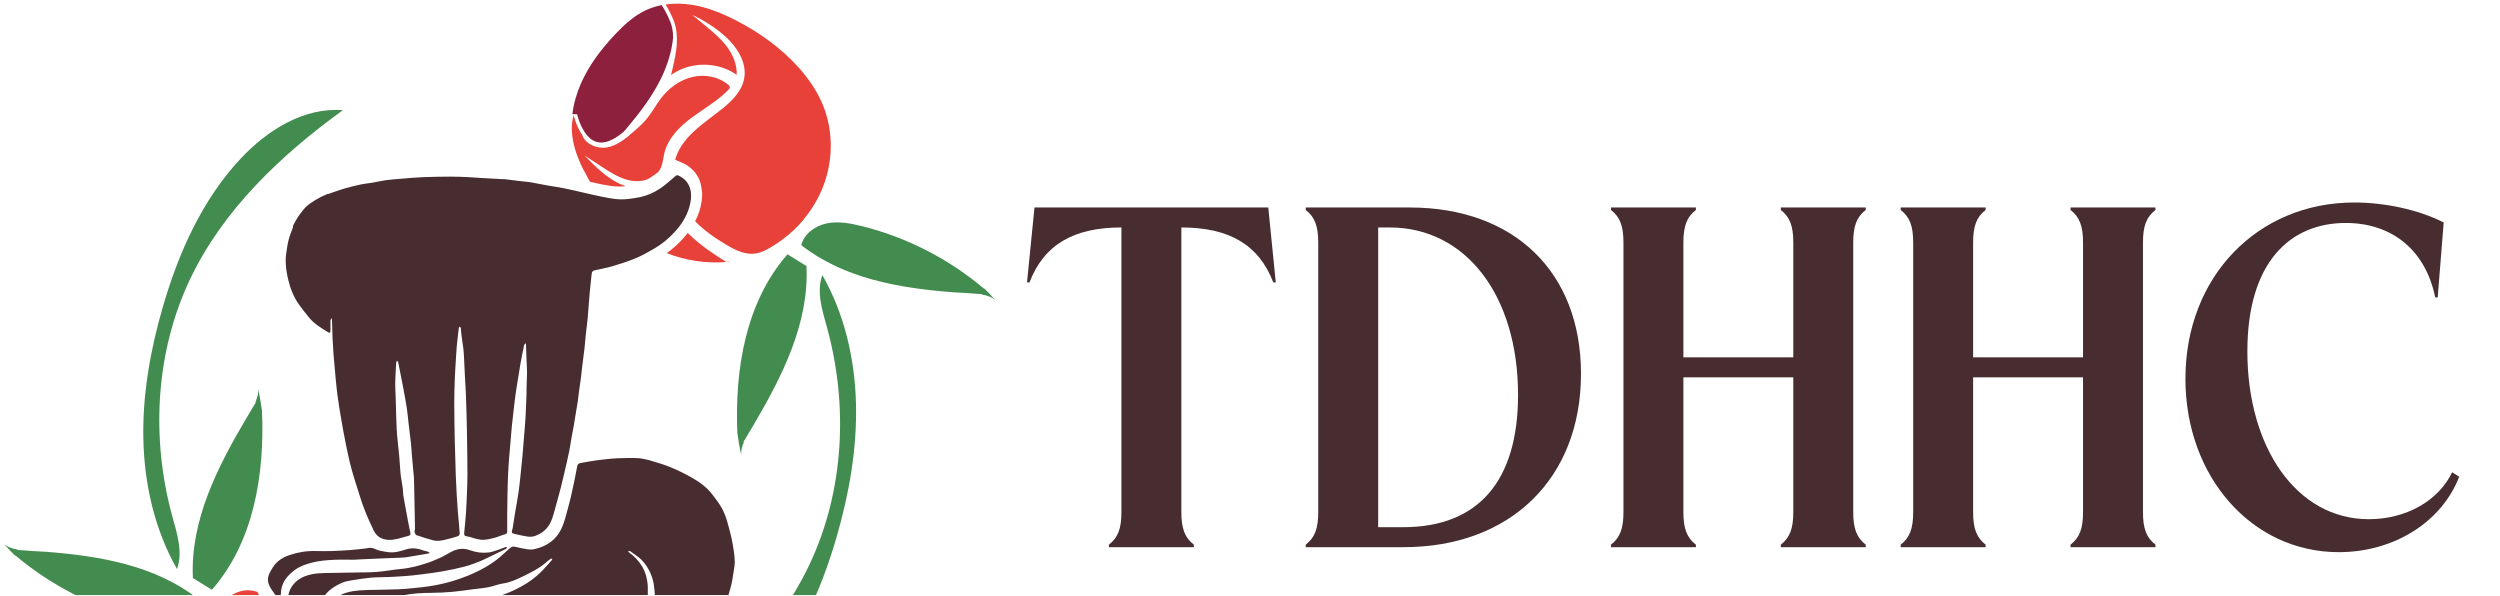
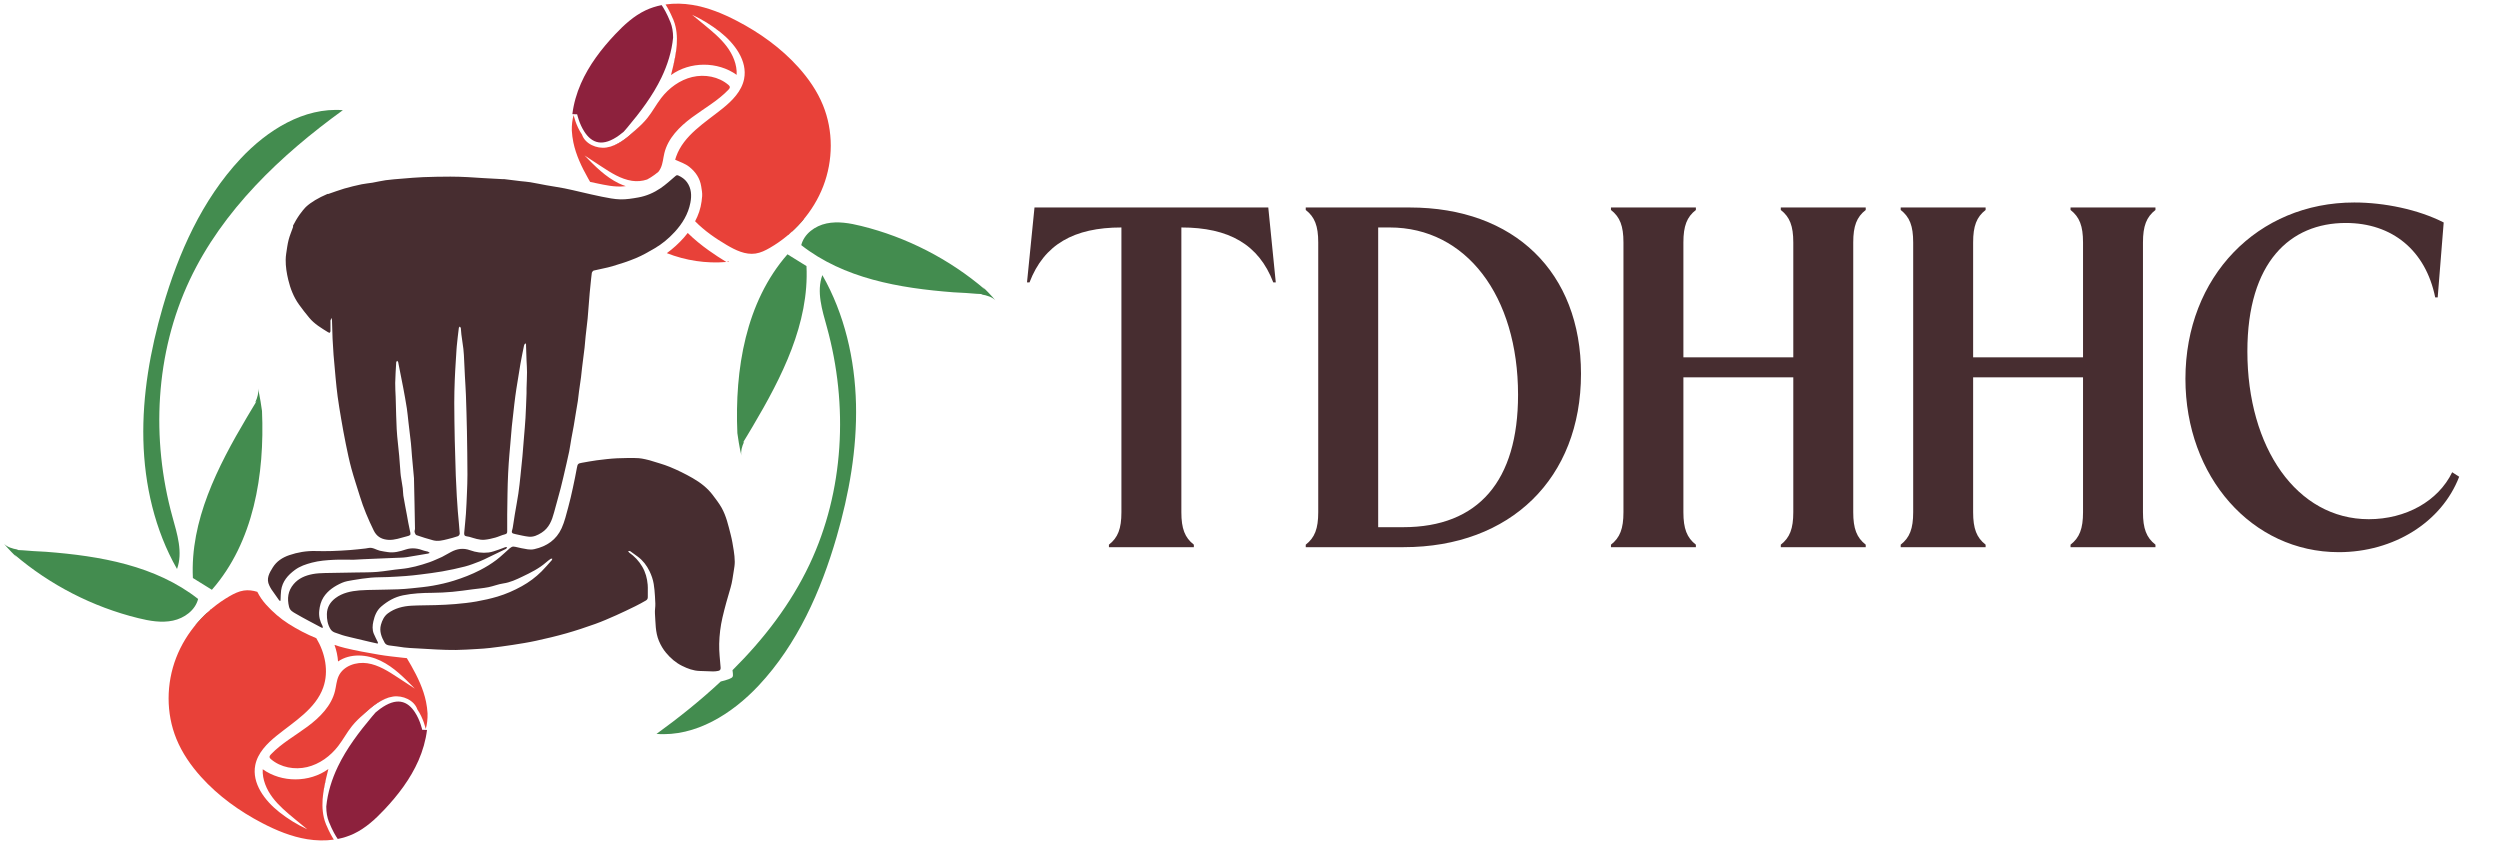
- <svg xmlns="http://www.w3.org/2000/svg" width="100%" height="100%" viewBox="0 0 4117 980" version="1.1" xml:space="preserve" style="fill-rule:evenodd;clip-rule:evenodd;stroke-linejoin:round;stroke-miterlimit:2;">
-   <rect id="tdhhc-wide-color-dark-erstoria" x="0" y="0" width="4113.84" height="980" style="fill:none;" />
+ <svg xmlns="http://www.w3.org/2000/svg" width="100%" height="100%" viewBox="0 0 4117 1405" version="1.1" xml:space="preserve" style="fill-rule:evenodd;clip-rule:evenodd;stroke-linejoin:round;stroke-miterlimit:2;">
+   <rect id="tdhhc-wide-color-dark-erstoria" x="0" y="0" width="4113.84" height="1400.32" style="fill:none;" />
  <clipPath id="_clip1">
-     <rect x="0" y="0" width="4113.84" height="980" />
+     <rect x="0" y="0" width="4113.84" height="1400.32" />
  </clipPath>
  <g clip-path="url(#_clip1)">
    <g>
      <path d="M1846.75,843.492c0,27.147 -5.758,41.954 -20.566,53.471l0,4.113l139.849,0l-0,-4.113c-14.808,-11.517 -20.566,-26.324 -20.566,-53.471l-0,-468.904c78.15,0 127.509,27.97 151.365,90.49l4.113,0l-12.339,-123.395l-384.995,-0l-12.339,123.395l4.113,0c23.856,-62.52 73.215,-90.49 151.365,-90.49l0,468.904Z" style="fill:#472d30;fill-rule:nonzero;" />
      <path d="M2170.87,399.267l-0,444.225c-0,27.147 -5.759,41.954 -20.566,53.471l-0,4.113l161.237,0c176.044,0 292.036,-113.524 292.036,-285.455c-0,-166.996 -109.411,-273.938 -282.165,-273.938l-171.108,-0l-0,4.113c14.807,11.517 20.566,26.324 20.566,53.471Zm98.716,468.904l0,-493.583l18.921,0c125.863,0 211.418,112.701 211.418,275.584c-0,141.493 -64.989,217.999 -189.207,217.999l-41.132,-0Z" style="fill:#472d30;fill-rule:nonzero;" />
      <path d="M2673.5,399.267l0,444.225c0,27.147 -5.758,41.954 -20.566,53.471l0,4.113l139.849,0l-0,-4.113c-14.808,-11.517 -20.566,-26.324 -20.566,-53.471l-0,-222.113l180.98,0l0,222.113c0,27.147 -5.758,41.954 -20.566,53.471l0,4.113l139.849,0l-0,-4.113c-14.808,-11.517 -20.566,-26.324 -20.566,-53.471l-0,-444.225c-0,-27.147 5.758,-41.954 20.566,-53.471l-0,-4.113l-139.849,-0l0,4.113c14.808,11.517 20.566,26.324 20.566,53.471l0,189.207l-180.98,-0l-0,-189.207c-0,-27.147 5.758,-41.954 20.566,-53.471l-0,-4.113l-139.849,-0l0,4.113c14.808,11.517 20.566,26.324 20.566,53.471Z" style="fill:#472d30;fill-rule:nonzero;" />
      <path d="M3150.63,399.267l0,444.225c0,27.147 -5.758,41.954 -20.566,53.471l0,4.113l139.849,0l-0,-4.113c-14.808,-11.517 -20.566,-26.324 -20.566,-53.471l-0,-222.113l180.98,0l-0,222.113c-0,27.147 -5.759,41.954 -20.566,53.471l0,4.113l139.848,0l0,-4.113c-14.807,-11.517 -20.566,-26.324 -20.566,-53.471l0,-444.225c0,-27.147 5.759,-41.954 20.566,-53.471l0,-4.113l-139.848,-0l0,4.113c14.807,11.517 20.566,26.324 20.566,53.471l-0,189.207l-180.98,-0l-0,-189.207c-0,-27.147 5.758,-41.954 20.566,-53.471l-0,-4.113l-139.849,-0l0,4.113c14.808,11.517 20.566,26.324 20.566,53.471Z" style="fill:#472d30;fill-rule:nonzero;" />
      <path d="M4024.27,366.362c-41.954,-21.389 -97.893,-32.906 -147.252,-32.906c-158.769,0 -278.051,121.751 -278.051,290.391c-0,161.237 109.411,285.456 252.55,285.456c90.49,-0 169.463,-49.359 198.255,-124.219l-11.517,-7.403c-23.034,47.713 -76.505,77.328 -137.38,77.328c-118.46,-0 -199.901,-117.638 -199.901,-276.407c-0,-147.252 70.747,-211.418 162.059,-211.418c76.506,0 131.622,45.245 147.253,122.573l4.113,0l9.871,-123.395Z" style="fill:#472d30;fill-rule:nonzero;" />
    </g>
    <rect id="tdhhc-icon-color-dark" x="3.298" y="-0.416" width="1639.17" height="1390.87" style="fill:none;" />
    <path d="M636.713,888.739c-9.478,-1.245 -16.695,-5.8 -21.248,-15.084c-9.026,-18.407 -16.987,-37.214 -22.965,-56.848c-4.577,-15.036 -9.683,-29.924 -13.799,-45.083c-3.644,-13.415 -6.458,-27.068 -9.25,-40.695c-2.786,-13.603 -5.211,-27.285 -7.571,-40.97c-2.126,-12.322 -4.144,-24.668 -5.846,-37.054c-1.413,-10.277 -2.389,-20.618 -3.391,-30.948c-1.218,-12.548 -2.365,-25.105 -3.344,-37.675c-0.655,-8.404 -1.147,-16.825 -1.542,-25.246l-0.139,-3.041c-0.424,-9.54 -0.558,-19.091 -0.906,-28.635c-0.048,-1.32 -0.586,-2.622 -0.898,-3.932l-0.009,0.026c-0.526,1.389 -1.119,2.758 -1.54,4.178c-0.191,0.644 -0.033,1.391 -0.033,2.091c0,4.901 0.038,9.802 -0.012,14.703c-0.036,3.519 -1.209,4.3 -4.127,2.498c-11.07,-6.837 -22.333,-13.503 -30.783,-23.694c-5.902,-7.119 -11.653,-14.393 -17.016,-21.924c-8.708,-12.23 -14.105,-26.059 -17.581,-40.56c-2.6,-10.839 -4.4,-21.878 -4.245,-33.105c0.046,-3.387 0.324,-6.8 0.842,-10.148c1.176,-7.6 2.092,-15.289 4.008,-22.711c1.839,-7.121 4.831,-13.939 7.238,-20.917c0.237,-0.688 0.023,-1.532 -0.03,-2.32c1.532,-3.066 3.183,-6.089 4.956,-9.062c8.772,-14.689 16.553,-22.054 16.553,-22.054c8.106,-7.489 20.009,-14.619 35.167,-21.111c0.602,0.057 1.194,0.083 1.719,-0.092c8.714,-2.911 17.299,-6.254 26.111,-8.818c9.401,-2.737 18.964,-4.971 28.541,-7.025c5.853,-1.255 11.892,-1.616 17.804,-2.633c7.275,-1.25 14.458,-3.102 21.763,-4.079c8.969,-1.2 18.016,-1.854 27.043,-2.584c11.525,-0.932 23.053,-2.009 34.601,-2.466c14.967,-0.593 29.956,-0.8 44.937,-0.858c9.527,-0.036 19.062,0.383 28.583,0.816c8.722,0.396 17.427,1.123 26.144,1.636c10.249,0.602 20.502,1.135 30.754,1.682c1.116,0.06 2.25,-0.107 3.352,0.026c9.046,1.088 18.082,2.252 27.128,3.331c5.212,0.622 10.479,0.883 15.648,1.747c8.843,1.479 17.615,3.386 26.442,4.965c9.913,1.772 19.889,3.198 29.771,5.117c8.744,1.698 17.399,3.865 26.092,5.826c11.89,2.683 23.724,5.652 35.684,7.964c10.054,1.943 20.233,4.132 30.396,4.35c9.852,0.21 19.844,-1.448 29.612,-3.195c13.165,-2.356 25.434,-7.692 36.433,-15.159c8.674,-5.889 16.456,-13.119 24.475,-19.942c1.659,-1.411 2.68,-1.98 4.867,-0.986c5.613,2.55 10.528,5.935 14.158,10.911c7.487,10.264 7.895,22.182 5.688,33.774c-3.552,18.658 -13.154,34.52 -25.976,48.398c-9.613,10.406 -20.392,19.505 -32.596,26.655c-10.065,5.897 -20.278,11.757 -31.004,16.253c-12.625,5.291 -25.746,9.517 -38.889,13.403c-10.037,2.967 -20.473,4.562 -30.649,7.103c-1.091,0.273 -2.376,1.717 -2.954,3.056c-0.151,0.349 -0.254,0.69 -0.293,1.002c-0.377,3.016 -0.734,6.035 -1.076,9.056c-0.886,7.845 -1.66,15.703 -2.379,23.564c-0.964,10.563 -1.704,21.146 -2.543,31.72c-0.28,3.524 -0.471,7.059 -0.856,10.572c-1.069,9.763 -2.272,19.512 -3.318,29.278c-0.663,6.197 -1.002,12.432 -1.726,18.621c-1.292,11.055 -2.798,22.084 -4.15,33.132c-0.639,5.219 -1.03,10.47 -1.715,15.681c-1.026,7.81 -2.258,15.593 -3.314,23.399c-0.703,5.193 -1.134,10.424 -1.9,15.606c-0.932,6.301 -2.106,12.565 -3.143,18.85c-1.234,7.475 -2.362,14.968 -3.667,22.429c-1.206,6.899 -2.648,13.755 -3.868,20.65c-1.25,7.063 -2.165,14.188 -3.573,21.217c-1.355,6.769 -2.915,13.498 -4.484,20.224c-0.399,1.712 -0.799,3.423 -1.197,5.134c-2.7,11.615 -5.278,23.263 -8.254,34.808c-3.481,13.505 -7.417,26.892 -11,40.372c-3.513,13.216 -8.282,25.56 -20.565,33.346c-6.478,4.106 -13.36,7.392 -21.119,6.565c-7.176,-0.764 -14.241,-2.62 -21.338,-4.077c-7.151,-1.469 -7.546,-2.224 -5.332,-9.262c0.197,-0.625 0.294,-1.285 0.395,-1.936c1.124,-7.237 2.171,-14.486 3.375,-21.709c1.897,-11.38 4.09,-22.714 5.795,-34.122c0.732,-4.896 1.341,-9.811 1.901,-14.732c0.521,-4.562 0.999,-9.131 1.495,-13.694c1.196,-11.01 2.339,-22.027 3.348,-33.055c0.953,-10.423 1.706,-20.865 2.539,-31.299c0.845,-10.574 1.872,-21.137 2.469,-31.725c0.76,-13.479 1.187,-26.977 1.71,-40.469c0.11,-2.844 -0.052,-5.699 0.028,-8.545c0.245,-8.754 0.727,-17.506 0.766,-26.261c0.028,-6.372 -0.53,-12.745 -0.771,-19.119c-0.311,-8.285 -0.568,-16.572 -0.843,-24.857c-0.023,-0.7 0.07,-1.411 -0.029,-2.096c-0.066,-0.461 -0.376,-0.885 -0.578,-1.326c-0.459,0.241 -1.09,0.368 -1.342,0.748c-0.569,0.856 -1.175,1.792 -1.374,2.775c-2.013,9.958 -4.117,19.903 -5.864,29.909c-2.4,13.746 -4.595,27.529 -6.72,41.322c-1.283,8.332 -2.362,16.698 -3.363,25.07c-1.484,12.432 -2.926,24.871 -4.181,37.328c-1.008,9.996 -1.707,20.025 -2.551,30.038c-0.833,9.874 -1.834,19.738 -2.474,29.624c-0.736,11.379 -1.36,22.772 -1.671,34.169c-0.151,5.546 -0.274,11.093 -0.377,16.64c-0.213,11.419 -0.348,22.84 -0.489,34.26c-0.112,9.1 -0.054,18.203 0.001,27.305c0.016,2.725 -0.353,4.395 -3.736,5.193c-5.378,1.269 -10.419,3.918 -15.766,5.379c-5.826,1.592 -11.791,3.048 -17.782,3.571c-8.732,0.762 -16.914,-2.523 -25.179,-4.863c-2.634,-0.746 -6.427,-0.59 -7.641,-2.303c-1.345,-1.898 -0.554,-5.482 -0.325,-8.301c0.378,-4.649 0.85,-9.292 1.302,-13.935c0.426,-4.387 0.835,-8.776 1.127,-13.173c0.758,-11.377 1.253,-22.774 1.7,-34.168c0.401,-10.241 0.856,-20.492 0.81,-30.736c-0.108,-23.69 -0.38,-47.38 -0.823,-71.065c-0.372,-19.935 -0.991,-39.866 -1.676,-59.794c-0.348,-10.137 -1.116,-20.259 -1.631,-30.391c-0.599,-11.808 -1.101,-23.621 -1.703,-35.429c-0.173,-3.39 -0.41,-6.787 -0.848,-10.151l-0.048,-0.365c-1.026,-7.826 -2.241,-15.628 -3.251,-23.455c-0.452,-3.502 -0.491,-7.058 -0.938,-10.561c-0.109,-0.846 -1.089,-1.58 -1.669,-2.366c-0.539,0.686 -1.467,1.326 -1.557,2.067c-1.206,9.887 -2.453,19.774 -3.366,29.691c-0.137,1.495 -0.263,2.991 -0.381,4.488c-0.555,7.082 -0.912,14.183 -1.333,21.277c-0.602,10.127 -1.286,20.253 -1.648,30.39c-0.447,12.48 -0.859,24.972 -0.82,37.457c0.064,20.608 0.384,41.218 0.814,61.822c0.401,19.235 1.005,38.467 1.674,57.695c0.395,11.395 1.031,22.784 1.665,34.17c0.464,8.315 0.994,16.629 1.684,24.927c0.572,6.88 1.232,13.753 1.852,20.628c0.487,5.404 0.95,10.809 1.326,16.22c0.1,1.416 -1.575,3.843 -2.944,4.321c-5.638,1.971 -11.441,3.508 -17.247,4.947c-7.769,1.925 -15.658,4.009 -23.655,1.855c-9.267,-2.495 -18.452,-5.351 -27.513,-8.51c-0.512,-0.179 -0.981,-0.637 -1.391,-1.238c-0.762,-1.118 -1.324,-2.734 -1.601,-3.984c-0.376,-1.698 0.686,-3.662 0.659,-5.502c-0.203,-14.308 -0.505,-28.614 -0.799,-42.92c-0.264,-12.767 -0.557,-25.533 -0.834,-38.299c-0.013,-0.56 0.042,-1.124 -0.009,-1.68c-1.109,-12.139 -2.265,-24.274 -3.334,-36.416c-0.633,-7.183 -0.963,-14.396 -1.729,-21.563c-1.257,-11.757 -2.77,-23.487 -4.15,-35.231c-0.864,-7.351 -1.437,-14.744 -2.578,-22.051c-1.738,-11.124 -3.753,-22.208 -5.839,-33.274c-2.69,-14.263 -5.543,-28.495 -8.418,-42.721c-0.171,-0.844 -1.164,-1.521 -1.775,-2.276c-0.507,0.858 -1.412,1.693 -1.463,2.577c-0.65,11.293 -1.417,22.588 -1.653,33.893c-0.16,7.624 0.513,15.263 0.745,22.898c0.317,10.385 0.538,20.773 0.859,31.158c0.226,7.307 0.506,14.612 0.845,21.915c0.183,3.949 0.452,7.899 0.838,11.834c1.07,10.883 2.296,21.75 3.312,32.637c0.696,7.457 1.135,14.937 1.707,22.406c0.26,3.385 0.393,6.791 0.882,10.144c0.996,6.836 2.325,13.625 3.258,20.469c0.552,4.047 0.279,8.218 0.952,12.237c1.768,10.561 3.842,21.072 5.809,31.6c1.579,8.444 2.873,16.956 4.859,25.304c1.477,6.205 1.947,7.786 -1.771,9.134c-0.984,0.357 -2.261,0.697 -3.89,1.102c-9.735,2.422 -19.229,6.224 -29.57,5.609c-1.005,-0.06 -1.988,-0.153 -2.947,-0.279Zm399.027,18.668c-0.436,0.026 -0.876,0.058 -1.282,0.038c0.587,0.892 0.979,2.059 1.79,2.631c8.721,6.157 15.825,13.675 21.307,22.954c5.488,9.289 8.167,19.314 9.05,29.832c0.565,6.721 -0.078,13.536 0.194,20.295c0.114,2.829 -1.134,4.596 -3.162,5.765c-5.625,3.237 -11.309,6.399 -17.133,9.256c-10.566,5.182 -21.156,10.336 -31.912,15.103c-11.334,5.024 -22.705,10.054 -34.365,14.226c-15.729,5.63 -31.617,10.914 -47.683,15.474c-16.457,4.671 -33.141,8.609 -49.857,12.263c-12.657,2.767 -25.491,4.776 -38.301,6.771c-12.405,1.932 -24.864,3.546 -37.329,5.045c-7.003,0.842 -14.06,1.299 -21.106,1.702c-11.643,0.667 -23.292,1.457 -34.947,1.619c-10.64,0.147 -21.3,-0.302 -31.937,-0.791c-14.755,-0.678 -29.499,-1.622 -44.246,-2.494c-3.104,-0.183 -6.213,-0.436 -9.294,-0.847c-7.932,-1.056 -15.829,-2.414 -23.783,-3.25c-3.525,-0.371 -6.559,-1.532 -8.2,-4.423c-5.238,-9.232 -9.205,-18.995 -6.187,-29.841c1.998,-7.177 5.344,-14.125 11.405,-18.644c11.389,-8.49 24.817,-11.829 38.74,-12.613c13.277,-0.747 26.604,-0.534 39.901,-0.98c10.817,-0.365 21.649,-0.771 32.425,-1.725c11.615,-1.028 23.257,-2.225 34.728,-4.254c11.715,-2.072 23.407,-4.677 34.801,-8.081c13.886,-4.147 27.168,-9.989 39.907,-17.04c12.024,-6.656 22.928,-14.779 32.623,-24.454c5.924,-5.911 11.341,-12.335 16.919,-18.589c0.473,-0.531 0.437,-1.518 0.637,-2.293c-0.872,0.048 -1.971,-0.227 -2.578,0.2c-2.628,1.849 -5.218,3.781 -7.628,5.905c-11.665,10.279 -25.659,17.019 -39.345,23.592c-9.71,4.664 -19.887,9.446 -31.102,11.039c-8.326,1.183 -16.314,4.592 -24.607,6.213c-8.517,1.665 -17.22,2.373 -25.844,3.478c-11.02,1.413 -22.014,3.138 -33.074,4.11c-11.193,0.985 -22.449,1.613 -33.682,1.679c-16.059,0.095 -31.92,0.842 -47.789,4.066c-13.852,2.815 -25.194,9.395 -35.698,18.258c-7.714,6.51 -11.17,15.404 -13.253,24.728c-1.484,6.642 -2.013,13.705 0.726,20.322c1.93,4.66 4.361,9.111 6.508,13.683c0.326,0.692 0.321,1.539 0.469,2.314c-0.76,-0.033 -1.544,0.04 -2.277,-0.118c-3.715,-0.801 -7.422,-1.638 -11.121,-2.506c-10.573,-2.482 -21.161,-4.902 -31.703,-7.512c-6.186,-1.532 -12.489,-2.891 -18.38,-5.232c-5.279,-2.099 -11.374,-2.484 -15.004,-8.529c-4.658,-7.755 -5.878,-15.841 -5.745,-24.553c0.173,-11.3 5.686,-19.928 14.165,-26.286c11.566,-8.671 25.467,-11.449 39.561,-12.655c8.651,-0.741 17.372,-0.692 26.063,-0.914c12.602,-0.323 25.212,-0.435 37.808,-0.904c7.467,-0.277 14.934,-0.879 22.366,-1.671c11.598,-1.237 23.258,-2.245 34.722,-4.301c11.569,-2.076 23.127,-4.68 34.334,-8.192c14.792,-4.637 29.23,-10.188 43.155,-17.362c9.527,-4.908 18.52,-10.416 26.953,-16.776c7.833,-5.908 14.753,-13.019 22.242,-19.403c1.61,-1.374 4.019,-2.804 5.919,-2.634c4.404,0.393 8.692,1.933 13.084,2.67c6.982,1.172 13.581,3.285 21.179,1.589c20.617,-4.601 36.373,-15.415 45.071,-34.591c4.951,-10.912 7.648,-22.898 10.864,-34.538c2.894,-10.473 5.262,-21.1 7.586,-31.721c2.423,-11.073 4.649,-22.194 6.697,-33.344c1.106,-6.023 1.815,-6.998 8.071,-8.04c8.233,-1.371 16.42,-3.079 24.691,-4.124c11.102,-1.403 22.246,-2.773 33.411,-3.304c11.854,-0.563 26.774,-0.704 35.636,-0.167c5.945,0.36 17.057,3.233 17.543,3.39c11.349,3.655 23.004,6.568 33.979,11.123c12.766,5.298 25.287,11.422 37.27,18.311c12.641,7.268 24.308,16.157 33.208,28.029c5.003,6.675 10.195,13.312 14.3,20.537c7.842,13.802 11.187,29.321 15.115,44.522c2.242,8.679 3.667,17.591 5.06,26.462c0.944,6.008 1.58,12.124 1.629,18.197c0.041,4.944 -0.781,9.933 -1.601,14.838c-1.549,9.26 -2.592,18.705 -5.249,27.655c-4.87,16.4 -9.561,32.789 -13.423,49.486c-3.295,14.244 -5.002,28.593 -5.357,43.003c-0.322,13.066 1.313,26.193 2.353,39.271c0.258,3.25 -0.989,4.863 -3.779,5.421c-2.759,0.552 -5.608,0.967 -8.411,0.925c-7.434,-0.112 -14.863,-0.558 -22.297,-0.77c-10.342,-0.295 -19.722,-3.813 -28.85,-8.33c-10.388,-5.14 -18.934,-12.488 -26.348,-21.328c-5.035,-6.004 -8.902,-12.603 -11.934,-19.842c-6.079,-14.516 -5.42,-29.96 -6.54,-45.138c-0.402,-5.435 0.896,-10.984 0.634,-16.442c-0.193,-4.002 -0.37,-8.015 -0.607,-12.021c-0.398,-6.738 -0.96,-13.461 -2.039,-20.089c-1.193,-7.332 -3.758,-14.686 -7.049,-21.368c-4.503,-9.147 -10.673,-17.343 -19.043,-23.544c-4.168,-3.088 -8.306,-6.224 -12.592,-9.14c-0.528,-0.36 -1.32,-0.331 -2.126,-0.282Zm-307.843,9.735c5.225,-2.994 10.033,-5.563 14.836,-8.143c10.015,-5.379 20.259,-6.916 31.268,-2.903c9.861,3.595 20.246,4.997 30.655,3.741c5.601,-0.675 11.036,-2.912 16.479,-4.657c3.685,-1.182 7.229,-2.801 10.889,-4.071c0.926,-0.322 2.055,-0.055 3.092,-0.058c-0.607,0.973 -0.982,2.415 -1.854,2.847c-9.391,4.646 -18.853,9.149 -28.311,13.658c-4.901,2.336 -9.724,4.893 -14.779,6.841c-8.083,3.116 -16.182,6.378 -24.541,8.544c-12.318,3.192 -24.811,5.813 -37.341,8.049c-11.944,2.131 -24.018,3.558 -36.058,5.102c-8.015,1.027 -16.059,1.894 -24.115,2.51c-9.817,0.753 -19.655,1.263 -29.492,1.699c-9.243,0.41 -18.532,0.166 -27.734,0.981c-10.09,0.893 -20.137,2.466 -30.138,4.137c-5.916,0.989 -12.056,1.938 -17.48,4.315c-12.126,5.315 -23.32,12.571 -30.562,23.909c-4.15,6.498 -6.18,14.3 -7.008,22.271c-0.947,9.113 1.269,17.315 5.562,25.188c0.441,0.809 0.103,2.046 0.127,3.083c-0.701,-0.226 -1.455,-0.353 -2.095,-0.695c-14.075,-7.543 -28.321,-14.792 -42.094,-22.853c-4.418,-2.587 -9.617,-4.976 -11.184,-11.295c-3.426,-13.814 -1.85,-26.316 7.56,-37.419c8.221,-9.701 19.276,-14.187 31.237,-16.506c6.617,-1.283 13.48,-1.566 20.247,-1.748c17.35,-0.466 34.708,-0.587 52.061,-0.915c11.347,-0.213 22.734,-0.023 34.024,-0.965c13.052,-1.089 25.981,-3.602 39.026,-4.807c16.237,-1.499 31.742,-5.83 47.019,-11.104c7.064,-2.439 13.812,-5.795 20.704,-8.736Zm-145.506,4.621c-11.316,0 -21.814,-0.413 -32.266,0.108c-12.266,0.611 -24.478,1.509 -36.542,4.708c-9.974,2.645 -19.383,5.72 -27.819,11.913c-11.702,8.592 -20.695,18.847 -22.811,33.743c-0.717,5.048 -0.622,10.211 -0.915,15.32c-0.041,0.712 -0.183,1.418 -0.277,2.126c-0.675,-0.306 -1.61,-0.424 -1.984,-0.946c-4.325,-6.023 -8.617,-12.073 -12.798,-18.198c-1.312,-1.922 -2.315,-4.064 -3.376,-6.148c-5.808,-11.409 0.064,-20.957 5.638,-29.961c6.231,-10.062 15.937,-16.385 27.083,-20.191c13.884,-4.743 28.16,-7.146 42.893,-6.797c9.215,0.218 18.446,0.258 27.658,-0.018c10.114,-0.303 20.226,-0.914 30.317,-1.668c8.192,-0.612 16.355,-1.617 24.526,-2.489c1.71,-0.182 3.416,-0.482 5.1,-0.837c6.951,-1.461 12.451,3.008 18.68,4.484c4.243,1.005 8.598,1.548 12.911,2.243c10.372,1.67 20.178,-1.062 29.818,-4.257c10.447,-3.462 20.347,-1.776 30.234,2.021c1.937,0.744 4.136,0.787 6.107,1.463c1.143,0.393 2.074,1.406 3.101,2.14c-0.959,0.387 -1.884,0.959 -2.879,1.13c-11.615,2.006 -23.231,4.011 -34.87,5.871c-3.336,0.534 -6.743,0.701 -10.125,0.859c-7.425,0.346 -14.856,0.559 -22.284,0.866c-13.18,0.543 -26.36,1.099 -39.539,1.683c-5.196,0.23 -10.387,0.552 -15.581,0.832Z" style="fill:#472d30;" />
    <g id="roses">
      <path d="M1206.28,1103.67c51.597,-51.26 96.04,-108.922 127.02,-174.53c56.906,-120.513 63.912,-261.954 28.435,-390.418c-7.767,-28.126 -17.468,-58.27 -7.477,-85.685c36.624,64.256 53.66,138.579 55.404,212.518c1.744,73.94 -11.349,147.657 -31.938,218.693c-25.844,89.167 -64.686,176.579 -128.084,244.397c-43.932,46.995 -104.351,84.987 -168.483,79.936c36.722,-26.589 72.494,-55.225 105.775,-86.287c4.773,-1.036 9.496,-2.449 14.154,-4.273c5.651,-2.214 6.487,-3.608 5.77,-9.592l-0.576,-4.759Zm19.31,-376.616c-4.107,8.905 -5.916,16.326 -4.689,23.254c-0,0 -3.504,-13.974 -6.603,-37.081c-4.506,-105.003 13.681,-215.808 82.532,-294.443l31.295,19.383c4.525,94.363 -40.207,182.415 -88.856,264.503c-2.692,4.391 -5.149,8.471 -7.336,12.292c-2.886,4.808 -5.778,9.594 -8.666,14.36c0.778,-0.753 1.552,-1.509 2.323,-2.268Zm392.838,-254.644c13.502,13.266 20.745,22.125 20.745,22.125c-5.291,-5.264 -12.99,-8.039 -23.562,-9.725l2.649,-0.464c-3.512,-0.18 -7.033,-0.366 -10.559,-0.56c-10.184,-1.067 -22.536,-1.581 -37.345,-2.407c-89.924,-6.851 -180.805,-22.799 -250.86,-77.702c4.701,-18.677 22.74,-31.724 41.582,-35.706c18.843,-3.981 38.424,-0.466 57.124,4.138c74.844,18.425 145.263,54.581 203.852,104.666c-1.197,-1.465 -2.406,-2.92 -3.626,-4.365Zm-320.018,-85.848c-1.983,-3.241 -3.916,-6.259 -5.786,-9.043l7.611,7.474c-0.605,0.527 -1.213,1.05 -1.825,1.569Zm5.303,-4.667c0.321,-7.894 6.744,-16.18 20.534,-21.588c-6.308,7.674 -13.181,14.893 -20.534,21.588Zm-883.535,281.087c4.107,-8.905 5.917,-16.326 4.69,-23.253c0,-0 3.504,13.973 6.603,37.08c4.506,105.004 -13.681,215.808 -82.532,294.444l-31.295,-19.384c-4.525,-94.363 40.207,-182.415 88.857,-264.503c2.692,-4.391 5.149,-8.471 7.335,-12.292c2.886,-4.807 5.778,-9.593 8.666,-14.359c-0.777,0.753 -1.552,1.509 -2.324,2.267Zm-392.836,254.644c-13.503,-13.266 -20.746,-22.124 -20.746,-22.124c5.292,5.264 12.99,8.039 23.561,9.725l-2.648,0.463c3.512,0.181 7.033,0.366 10.559,0.56c10.183,1.067 22.535,1.581 37.346,2.408c89.922,6.851 180.804,22.799 250.858,77.701c-4.7,18.677 -22.738,31.724 -41.581,35.706c-18.842,3.982 -38.423,0.467 -57.124,-4.137c-74.845,-18.426 -145.262,-54.581 -203.852,-104.667c1.198,1.466 2.407,2.92 3.627,4.365Zm320.016,85.848c1.984,3.242 3.917,6.259 5.787,9.043l-7.611,-7.474c0.606,-0.526 1.213,-1.05 1.824,-1.569Zm-5.302,4.667c-0.32,7.894 -6.744,16.181 -20.534,21.588c6.308,-7.673 13.18,-14.893 20.534,-21.588Zm-50.545,-71.142c-36.625,-64.256 -53.659,-138.579 -55.404,-212.518c-1.744,-73.94 11.349,-147.656 31.938,-218.693c25.844,-89.167 64.686,-176.579 128.085,-244.397c43.931,-46.994 104.35,-84.986 168.483,-79.935c-102.718,74.37 -197.996,164.768 -252.144,279.441c-56.905,120.513 -63.912,261.954 -28.436,390.418c7.768,28.126 17.469,58.269 7.478,85.684Z" style="fill:#438c4f;" />
      <path d="M1052.09,209.201c-17.169,18.562 -31.967,28.058 -44.61,31.566c14.459,-4.834 26.876,-15.364 38.337,-25.778c2.105,-1.912 4.203,-3.835 6.273,-5.788Zm-24.881,7.638c-2.526,2.147 -4.982,4.083 -7.372,5.819c-13.636,9.908 -24.707,13.097 -33.823,11.786c-10.537,-1.515 -18.03,-9.018 -23.428,-17.203c-8.827,-13.382 -12.107,-28.995 -12.107,-28.995l-7.903,-0.292c2.117,-17.303 7.049,-34.358 14.051,-50.332c13.267,-30.27 33.639,-56.965 56.325,-81c14.713,-15.588 30.812,-30.422 50.186,-39.592c8.433,-3.991 17.331,-6.815 26.46,-8.605c3.013,4.341 8.617,13.446 14.58,28.404c2.721,6.827 4.273,15.177 4.29,24.989c-2.183,22.79 -9.228,45.226 -19.189,65.93c-14.461,30.058 -34.855,56.855 -56.292,82.411c-1.873,2.233 -3.793,4.482 -5.778,6.68Zm86.685,-136.563c-0.727,8.866 -2.403,18.529 -5.318,29.057c2.273,-9.599 4.24,-19.351 5.318,-29.057Zm-520.212,1100.56c17.169,-18.563 31.967,-28.059 44.609,-31.566c-14.46,4.834 -26.876,15.363 -38.337,25.778c-2.104,1.912 -4.203,3.835 -6.272,5.788Zm24.881,-7.639c2.525,-2.147 4.981,-4.082 7.371,-5.819c13.635,-9.908 24.708,-13.096 33.823,-11.786c10.538,1.515 18.03,9.019 23.428,17.204c8.827,13.382 12.108,28.994 12.108,28.994l7.901,0.292c-2.115,17.304 -7.048,34.358 -14.049,50.332c-13.268,30.271 -33.64,56.966 -56.326,81.001c-14.713,15.587 -30.812,30.422 -50.186,39.591c-8.433,3.992 -17.33,6.815 -26.459,8.605c-3.015,-4.34 -8.617,-13.446 -14.58,-28.404c-2.722,-6.826 -4.274,-15.177 -4.291,-24.989c2.183,-22.79 9.228,-45.225 19.189,-65.93c14.461,-30.058 34.855,-56.855 56.292,-82.41c1.874,-2.233 3.794,-4.483 5.779,-6.681Zm-86.686,136.564c0.728,-8.866 2.403,-18.529 5.319,-29.057c-2.274,9.598 -4.241,19.351 -5.319,29.057Z" style="fill:#8d213d;" />
      <path d="M971.812,299.522c-1.125,-1.925 -2.235,-3.858 -3.33,-5.797c-10.549,-18.68 -19.948,-38.306 -24.284,-59.315c-1.315,-6.364 -2.144,-12.798 -2.528,-19.257c-0.224,-9.239 0.747,-17.883 3,-25.687c0,0 3.719,17.703 13.802,32.287c4.97,14.959 23.96,23.685 40.243,21.159c18.309,-2.84 33.387,-15.464 47.099,-27.923c7.141,-6.49 14.226,-13.102 20.273,-20.622c8.321,-10.348 14.537,-22.237 22.63,-32.764c12.833,-16.699 30.785,-29.913 51.274,-34.787c20.488,-4.873 43.457,-0.712 59.491,12.943c1.071,0.912 2.176,1.981 2.375,3.376c0.255,1.793 -1.062,3.392 -2.318,4.698c-17.488,18.194 -39.921,30.678 -60.197,45.706c-20.275,15.026 -39.391,34.171 -45.288,58.71c-1.971,8.201 -2.427,16.873 -5.998,24.515c-1.054,2.254 -2.348,4.333 -3.845,6.235c-2.089,1.72 -4.245,3.376 -6.449,4.992c-3.906,2.863 -7.931,5.394 -12.071,7.602c-7.929,2.712 -16.753,3.441 -24.994,2.183c-18.316,-2.798 -34.444,-13.2 -49.942,-23.353l-28.091,-18.405c17.017,17.512 34.519,35.378 56.52,45.971c3.645,1.755 7.449,3.275 11.35,4.525c-1.215,0.147 -2.436,0.275 -3.666,0.382c-15.126,1.331 -29.792,-2.039 -44.438,-5.073c-3.546,-0.735 -7.084,-1.509 -10.618,-2.301Zm140.043,-36.486c0.475,-1.717 1.01,-3.423 1.609,-5.113c12.46,-35.218 47.59,-55.991 76.68,-79.43c15.874,-12.79 31.269,-28.426 35.239,-48.422c5.935,-29.899 -15.54,-58.419 -39.44,-77.337c-14.208,-11.247 -29.752,-20.804 -46.201,-28.408l20.51,16.915c13.045,10.758 26.218,21.649 36.424,35.131c10.206,13.482 17.321,30.004 16.448,46.891c-31.302,-22.409 -76.97,-22.261 -108.126,0.35c6.737,-25.99 13.358,-53.933 7.533,-79.56c-0.435,-1.993 -0.944,-3.896 -1.522,-5.711c-0.776,-2.527 -1.687,-5.029 -2.743,-7.499l0.051,0.443c-4.757,-11.367 -9.218,-19.174 -12.311,-23.945c14.539,-2.076 29.52,-1.665 44.034,0.699c25.867,4.215 50.439,14.341 73.687,26.44c37.566,19.551 72.531,44.649 100.882,76.109c16.762,18.601 31.229,39.512 40.691,62.695c17.215,42.172 16.807,90.923 0.412,133.421c-16.394,42.499 -48.319,78.52 -87.728,101.363c-7.412,4.297 -15.253,8.203 -23.727,9.467c-16.73,2.495 -33.101,-5.551 -47.672,-14.142c-18.671,-11.007 -36.833,-23.586 -51.893,-39.028c1.247,-2.406 2.432,-4.859 3.556,-7.357c4.92,-10.94 7.2,-22.302 8.056,-33.995c0.388,-5.299 -0.725,-10.763 -1.563,-16.088c-2.087,-13.264 -8.996,-23.626 -19.374,-31.962c-6.963,-5.593 -15.328,-8.158 -23.227,-11.799l-0.285,-0.128Zm20.693,120.605c10.748,10.622 22.658,20.246 34.748,28.837c9.383,6.669 19.011,12.994 28.856,18.96c-33.215,2.81 -67.011,-2.356 -98.025,-14.546c10.282,-7.515 19.71,-16.083 28.248,-25.722c2.162,-2.442 4.218,-4.951 6.173,-7.529Zm65.663,46.487c0.768,-0.478 1.944,0.449 1.633,1.31c-0.774,0.485 -1.928,-0.457 -1.633,-1.31Zm-677.306,620.87c14.623,24.299 20.811,54.5 11.395,81.114c-12.461,35.217 -47.59,55.991 -76.68,79.429c-15.875,12.79 -31.27,28.426 -35.239,48.422c-5.935,29.898 15.539,58.418 39.44,77.337c14.208,11.247 29.752,20.805 46.201,28.408l-20.51,-16.915c-13.046,-10.758 -26.219,-21.649 -36.424,-35.131c-10.206,-13.482 -17.32,-30.004 -16.448,-46.89c31.302,22.408 76.97,22.261 108.126,-0.351c-6.737,25.991 -13.357,53.933 -7.532,79.56c0.434,1.992 0.943,3.896 1.521,5.711c0.776,2.527 1.686,5.028 2.742,7.499l-0.05,-0.443c4.757,11.367 9.218,19.174 12.311,23.945c-14.54,2.075 -29.521,1.665 -44.035,-0.7c-25.866,-4.214 -50.439,-14.34 -73.687,-26.439c-37.566,-19.551 -72.531,-44.649 -100.881,-76.11c-16.762,-18.601 -31.229,-39.511 -40.692,-62.693c-17.214,-42.173 -16.806,-90.925 -0.412,-133.423c16.395,-42.497 48.319,-78.52 87.729,-101.362c7.412,-4.296 15.253,-8.204 23.726,-9.468c7.529,-1.122 14.986,-0.11 22.239,2.126c3.814,7.613 8.659,14.676 14.444,21.084c10.957,12.134 23.211,22.835 37.142,31.672c14.553,9.23 29.709,17.153 45.574,23.618Zm149.057,32.82c2.511,4.127 4.95,8.295 7.32,12.491c10.549,18.68 19.948,38.305 24.284,59.315c1.314,6.364 2.143,12.798 2.528,19.258c0.224,9.237 -0.748,17.882 -3,25.686c-0,-0 -3.719,-17.703 -13.802,-32.287c-4.97,-14.959 -23.961,-23.685 -40.244,-21.159c-18.308,2.84 -33.386,15.463 -47.098,27.924c-7.142,6.489 -14.225,13.102 -20.273,20.621c-8.321,10.348 -14.538,22.236 -22.63,32.765c-12.834,16.698 -30.785,29.912 -51.274,34.786c-20.488,4.873 -43.457,0.712 -59.491,-12.943c-1.072,-0.912 -2.177,-1.981 -2.375,-3.375c-0.255,-1.794 1.062,-3.393 2.317,-4.699c17.489,-18.194 39.921,-30.679 60.197,-45.706c20.275,-15.026 39.392,-34.172 45.288,-58.71c1.971,-8.201 2.427,-16.874 5.999,-24.515c7.843,-16.785 29.043,-23.809 47.359,-21.012c18.315,2.798 34.443,13.2 49.941,23.354l28.092,18.404c-17.018,-17.512 -34.519,-35.378 -56.521,-45.971c-22.001,-10.593 -49.788,-12.604 -69.883,1.269c-0.68,-9.476 -2.714,-18.574 -5.843,-27.282c5.641,1.893 11.325,3.621 17.081,5.026c18.415,4.495 37.136,7.825 55.833,11.026c13.184,2.257 26.532,3.6 39.834,5.102c2.117,0.239 4.237,0.447 6.361,0.632Z" style="fill:#e84139;" />
    </g>
  </g>
</svg>
